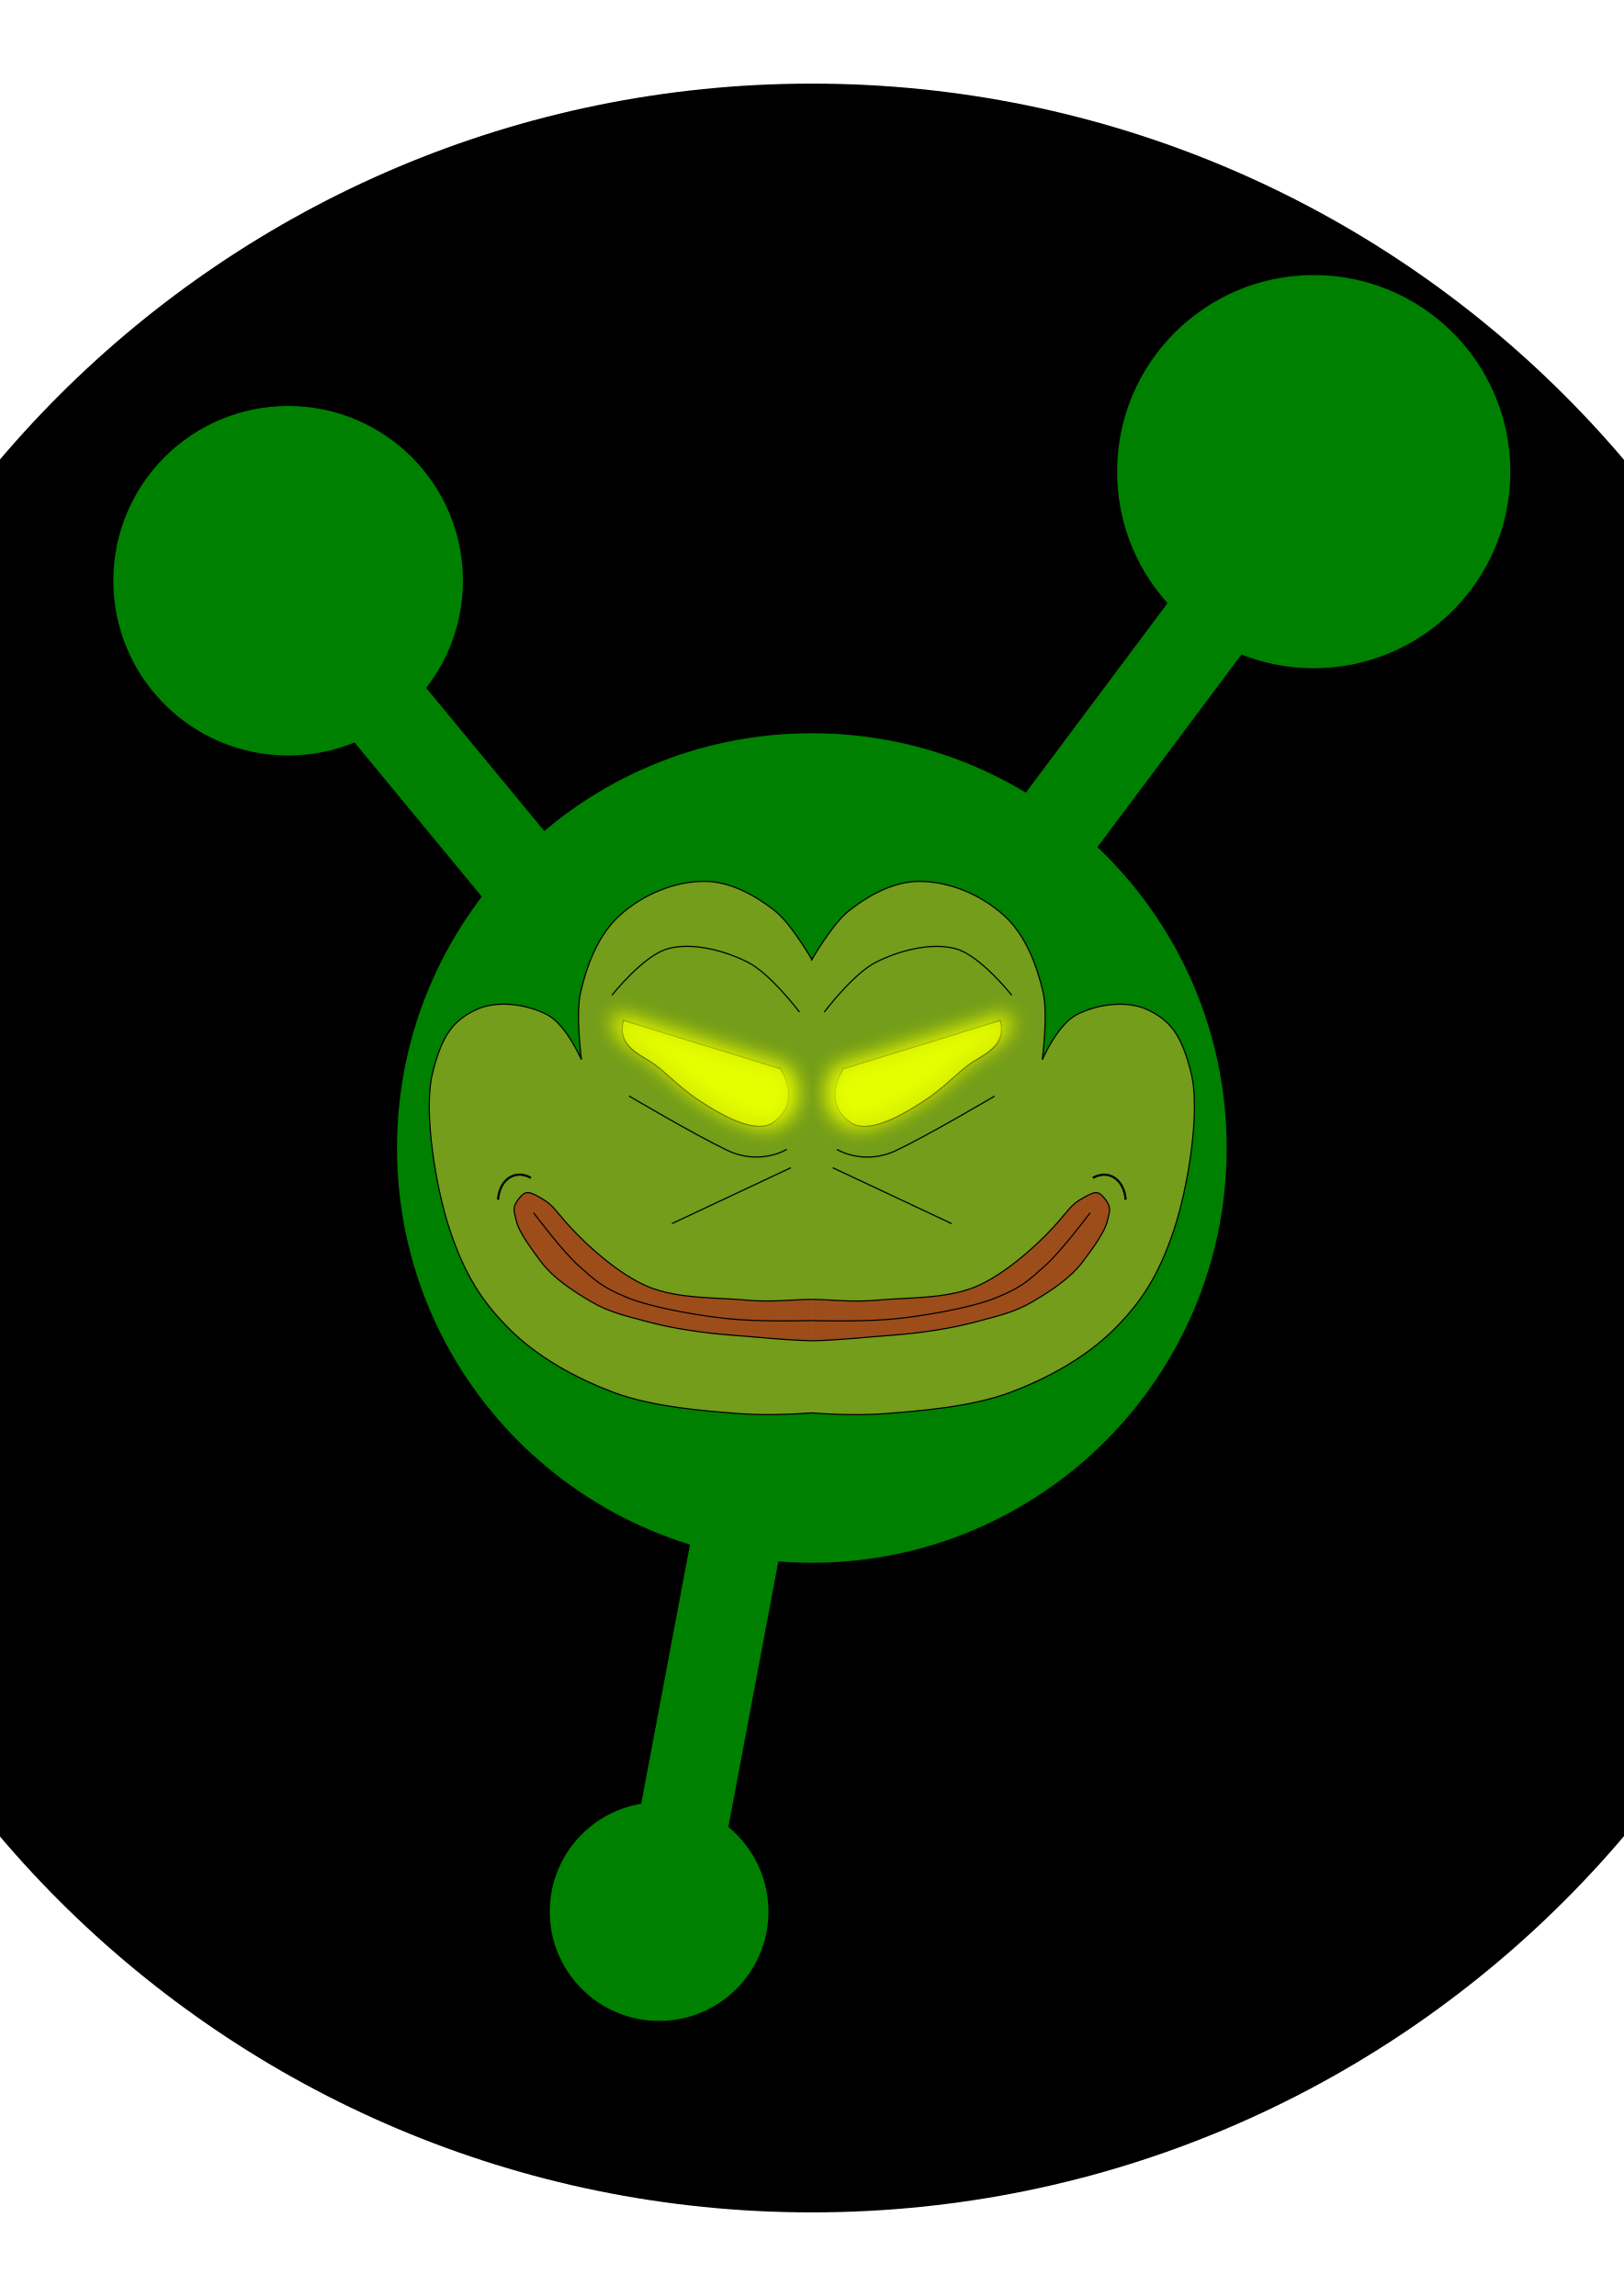
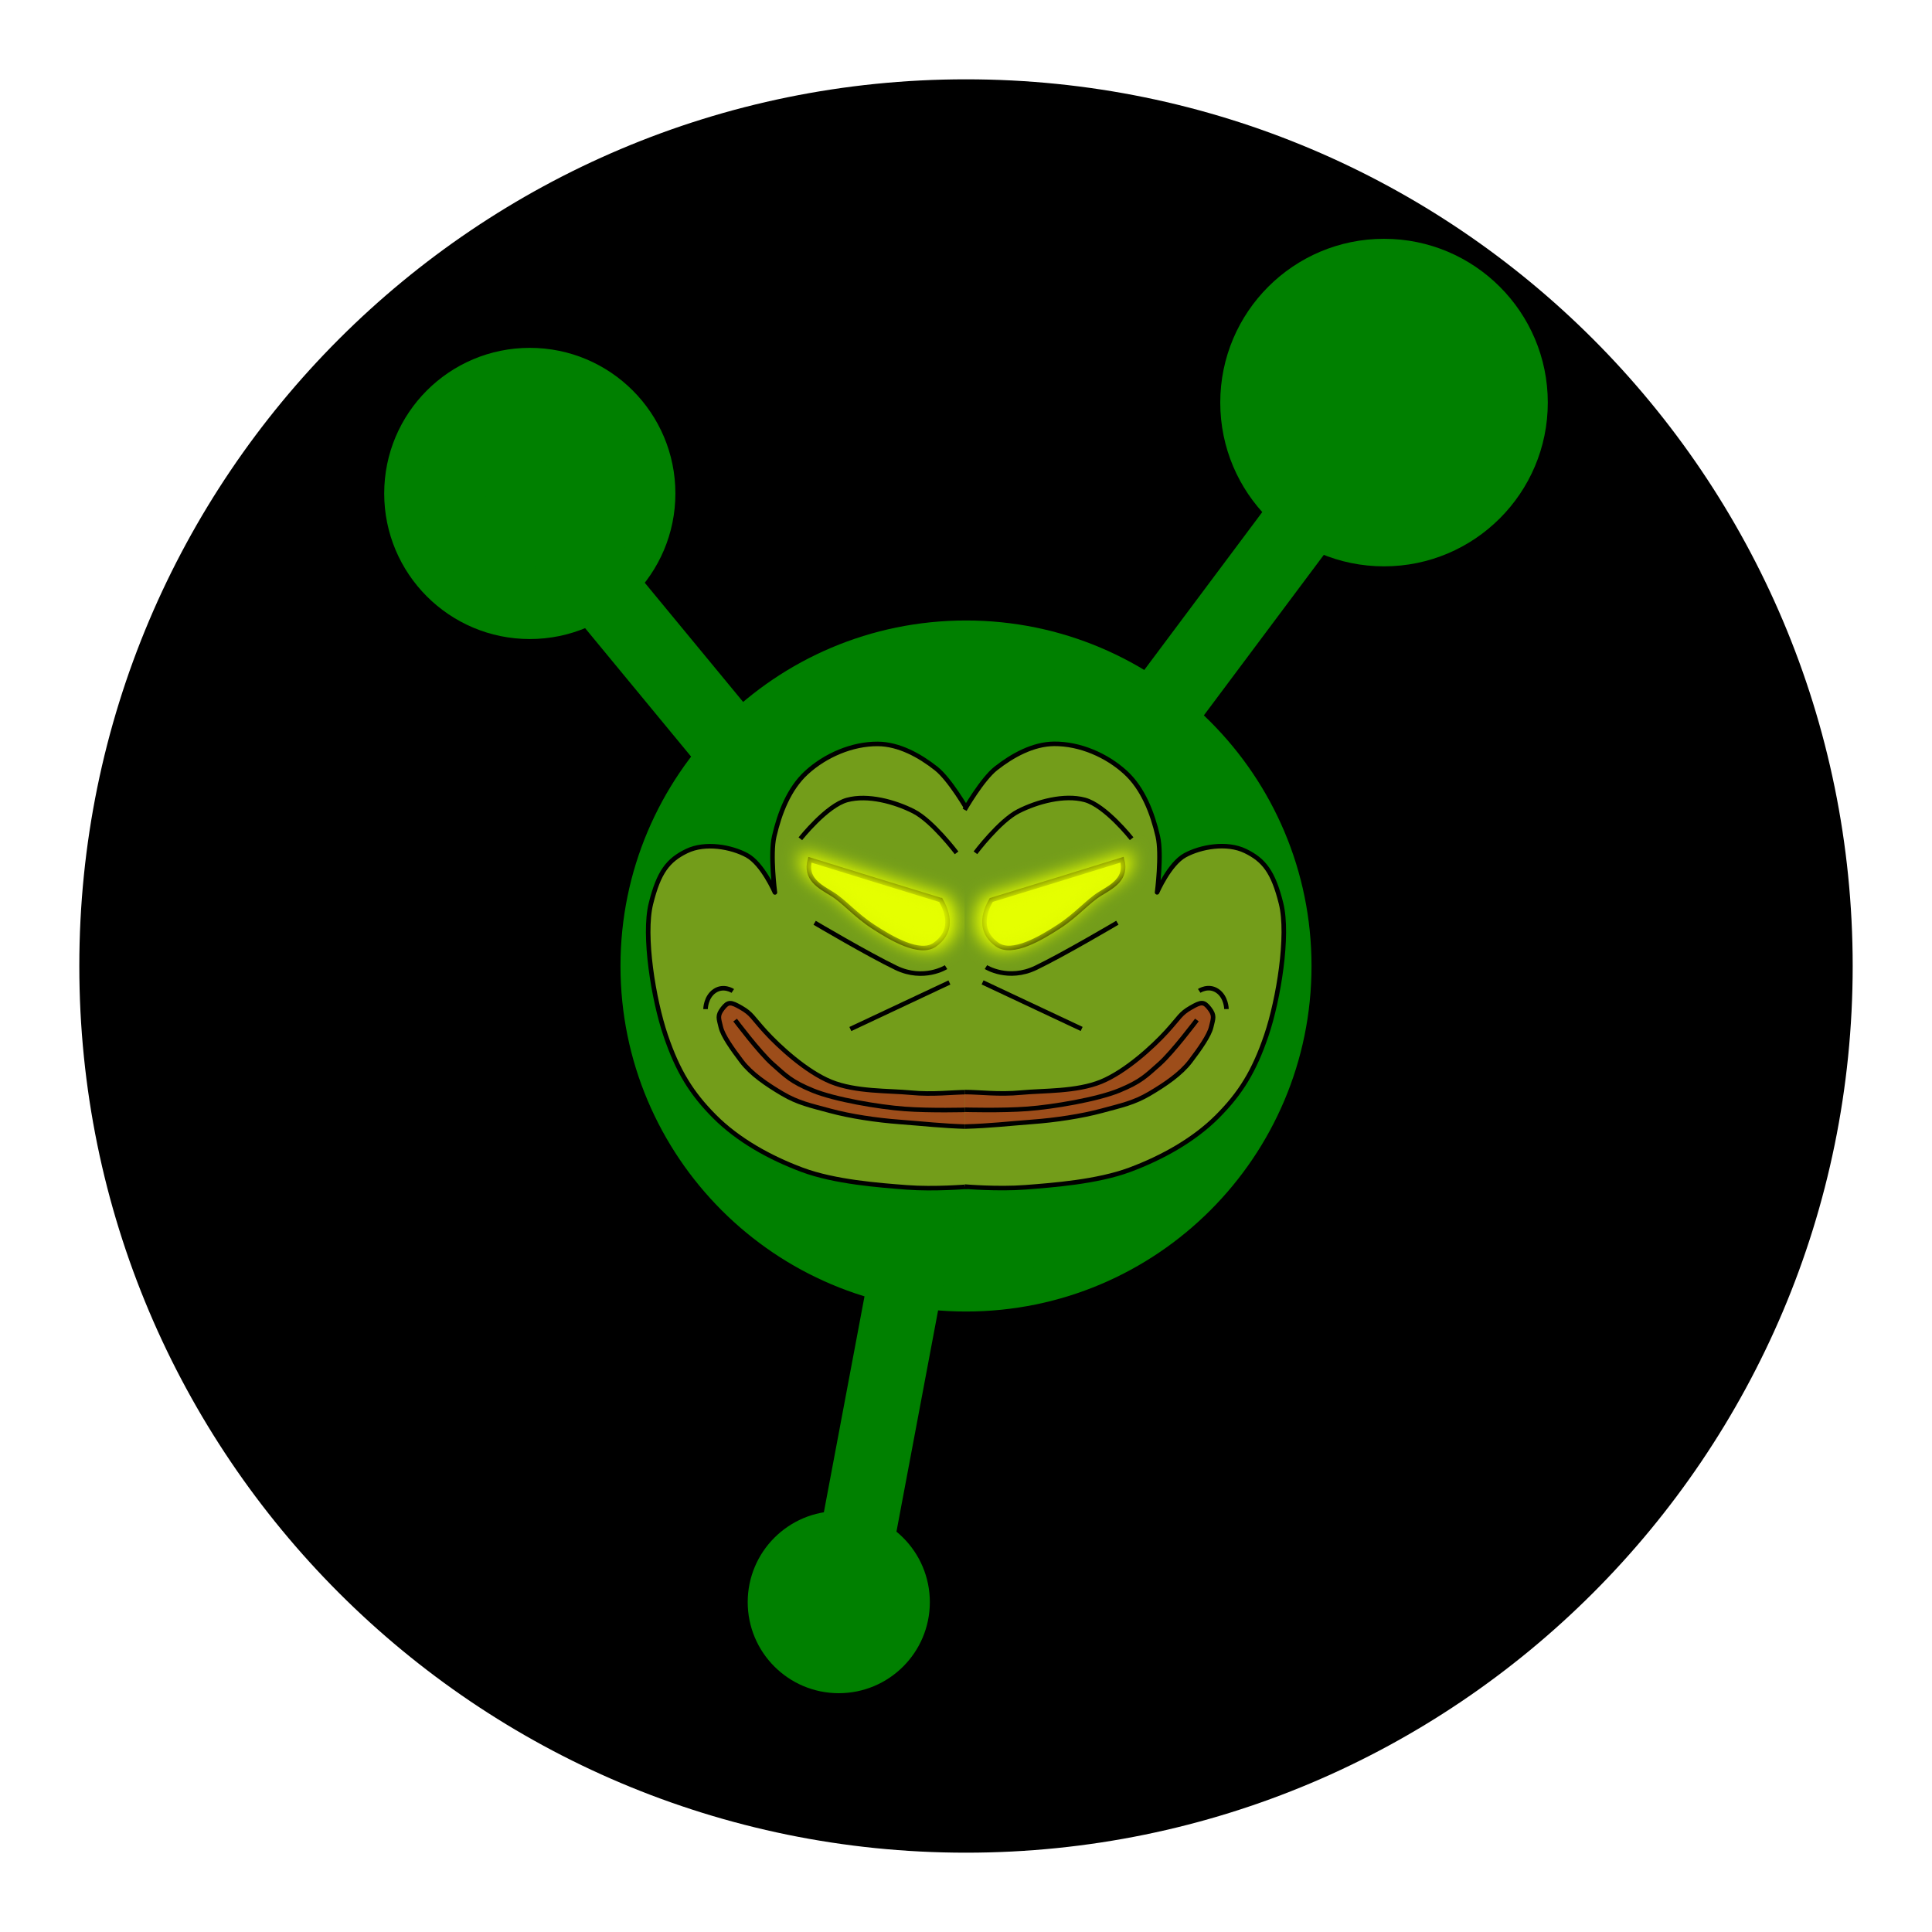
- <svg xmlns="http://www.w3.org/2000/svg" xmlns:ns1="http://www.openswatchbook.org/uri/2009/osb" xmlns:xlink="http://www.w3.org/1999/xlink" width="210mm" height="297mm" viewBox="0 0 744.094 1052.362" id="svg2" version="1.1">
+ <svg xmlns="http://www.w3.org/2000/svg" xmlns:ns1="http://www.openswatchbook.org/uri/2009/osb" xmlns:xlink="http://www.w3.org/1999/xlink" width="300mm" height="300mm" viewBox="0 0 1062.992 1062.992" id="svg2" version="1.1">
  <defs id="defs4">
    <linearGradient id="linearGradient5793" ns1:paint="solid">
      <stop style="stop-color:#e5ff00;stop-opacity:1;" offset="0" id="stop5795" />
    </linearGradient>
    <filter style="color-interpolation-filters:sRGB" id="filter6363" x="-0.128" width="1.255" y="-0.201" height="1.401">
      <feGaussianBlur stdDeviation="4.059" id="feGaussianBlur6365" />
    </filter>
-     <linearGradient xlink:href="#linearGradient5793" id="linearGradient10444" gradientUnits="userSpaceOnUse" gradientTransform="matrix(0.9560973,0.2930493,-0.2930493,0.9560973,-70.53466,-67.38352)" x1="271.028" y1="473.089" x2="354.65" y2="473.089" />
+     <linearGradient xlink:href="#linearGradient5793" id="linearGradient4429" gradientUnits="userSpaceOnUse" gradientTransform="matrix(0.9560973,0.2930493,-0.2930493,0.9560973,319.6069,-55.46082)" x1="271.028" y1="473.089" x2="354.65" y2="473.089" />
  </defs>
-   <g id="layer3">
-     <circle style="opacity:1;fill:#000000;fill-opacity:1;fill-rule:evenodd;stroke:none;stroke-width:20.212;stroke-miterlimit:4;stroke-dasharray:none;stroke-opacity:1" id="path10447" cx="372.047" cy="526.181" r="487.857" />
+   <g id="layer3" transform="translate(0,10.62992)" style="display:inline">
+     <circle style="opacity:1;fill:#000000;fill-opacity:1;fill-rule:evenodd;stroke:none;stroke-width:20.212;stroke-miterlimit:4;stroke-dasharray:none;stroke-opacity:1" id="path10447" cx="531.496" cy="520.866" r="487.857" />
  </g>
-   <g id="layer2" style="display:inline;opacity:1">
-     <g id="g10433">
+   <g id="layer2" style="display:inline;opacity:1" transform="translate(0,10.62992)">
+     <g id="g10433" transform="translate(159.4489,-5.314957)">
      <circle r="180" cy="526.181" cx="372.047" id="path4176" style="fill:#008000;fill-opacity:1;fill-rule:evenodd;stroke:#008000;stroke-width:20.212;stroke-miterlimit:4;stroke-dasharray:none;stroke-opacity:1" />
      <circle r="80" cy="216.181" cx="602.047" id="path4180" style="fill:#008000;fill-opacity:1;fill-rule:evenodd;stroke:#008000;stroke-width:20.212;stroke-miterlimit:4;stroke-dasharray:none;stroke-opacity:1" />
      <circle r="70" cy="266.181" cx="132.047" id="path4182" style="fill:#008000;fill-opacity:1;fill-rule:evenodd;stroke:#008000;stroke-width:20.212;stroke-miterlimit:4;stroke-dasharray:none;stroke-opacity:1" />
      <circle r="40" cy="876.181" cx="302.047" id="path4184" style="fill:#008000;fill-opacity:1;fill-rule:evenodd;stroke:#008000;stroke-width:20.212;stroke-miterlimit:4;stroke-dasharray:none;stroke-opacity:1" />
      <rect transform="matrix(0.5986584,-0.8010044,0.8010044,0.5986584,0,0)" ry="10.258" y="604.421" x="-82.45" height="20.515" width="245.566" id="rect4196" style="fill:#008000;fill-opacity:1;fill-rule:evenodd;stroke:#008000;stroke-width:20.707;stroke-miterlimit:4;stroke-dasharray:none;stroke-opacity:1" />
      <rect transform="matrix(-0.6364671,-0.7713039,0.7713039,-0.6364671,0,0)" ry="10.258" y="-80.915" x="-522.215" height="20.515" width="245.566" id="rect4196-3" style="fill:#008000;fill-opacity:1;fill-rule:evenodd;stroke:#008000;stroke-width:20.707;stroke-miterlimit:4;stroke-dasharray:none;stroke-opacity:1" />
      <rect transform="matrix(0.1849411,-0.9827496,0.9827496,0.1849411,0,0)" ry="10.258" y="452.029" x="-786.409" height="20.515" width="245.566" id="rect4196-6" style="fill:#008000;fill-opacity:1;fill-rule:evenodd;stroke:#008000;stroke-width:20.707;stroke-miterlimit:4;stroke-dasharray:none;stroke-opacity:1" />
    </g>
  </g>
-   <g id="layer1" style="display:inline">
-     <g id="g6473" transform="translate(25.39098,16.112)">
-       <g transform="translate(205.824,1.049764)" id="g6388">
-         <path style="fill:#739d1a;fill-opacity:1;fill-rule:evenodd;stroke:#000000;stroke-width:0.54px;stroke-linecap:butt;stroke-linejoin:miter;stroke-opacity:1" d="m 141.113,423.086 c 0,0 -9.585,-16.771 -17.236,-22.797 -9.092,-7.161 -20.418,-13.393 -31.991,-13.49 -14.123,-0.119 -28.908,6.253 -39.314,15.803 -9.652,8.857 -14.772,22.313 -17.73,35.075 -2.321,10.014 0.385,30.835 0.385,30.835 0,0 -6.8,-15.754 -15.417,-20.428 -8.618,-4.674 -22.924,-7.276 -33.147,-2.313 -10.223,4.963 -15.332,11.457 -19.657,28.908 -4.325,17.45 1.393,52.712 8.094,72.462 6.701,19.75 14.202,31.89 26.98,44.71 12.778,12.821 30.276,22.631 48.179,29.293 17.904,6.663 42.181,8.454 57.43,9.636 15.249,1.182 33.424,-0.385 33.424,-0.385" id="path4159" />
-         <g id="g6377">
-           <g id="g6367">
-             <path style="fill:url(#linearGradient10444);fill-opacity:1;fill-rule:evenodd;stroke:#000000;stroke-width:0.54px;stroke-linecap:butt;stroke-linejoin:miter;stroke-opacity:1" d="m 126.476,472.723 c -20.681,-6.339 -51.637,-15.827 -71.991,-22.19 -2.892,10.525 5.5,14.71 12.122,18.755 6.621,4.045 12.779,11.576 22.69,18.041 9.911,6.464 25.62,15.714 33.832,9.967 8.212,-5.747 9.223,-14.306 3.348,-24.573 z" id="path4161" />
-             <path style="fill:#9d4d1a;fill-opacity:1;fill-rule:evenodd;stroke:#000000;stroke-width:0.54px;stroke-linecap:butt;stroke-linejoin:miter;stroke-opacity:1" d="m 141.113,578.395 c -8.239,0 -18.861,1.471 -31.055,0.292 -12.193,-1.179 -30.408,-0.422 -44.026,-5.996 -13.618,-5.574 -28.651,-19.445 -35.976,-27.48 -7.324,-8.035 -7.529,-9.887 -13.308,-13.214 -5.779,-3.328 -7.218,-3.558 -10.285,0.38 -3.067,3.937 -2.116,5.431 -1.024,10.164 1.092,4.733 6.254,11.999 11.48,18.897 5.226,6.897 13.804,12.736 22.442,17.823 8.638,5.087 15.243,6.429 26.324,9.426 11.081,2.997 25.47,5.166 38.442,6.123 12.972,0.957 22.804,2.186 36.984,2.571" id="path4163" />
-             <path style="fill:none;fill-rule:evenodd;stroke:#000000;stroke-width:0.54px;stroke-linecap:butt;stroke-linejoin:miter;stroke-opacity:1" d="m 141.113,588.106 c 0,0 -20.346,0.588 -34.605,-0.485 C 92.25,586.548 68.111,582.453 56.096,577.518 44.081,572.582 41.224,569.381 33.94,562.946 26.656,556.512 13.326,538.739 13.326,538.739" id="path4165" />
-             <path style="fill:none;fill-rule:evenodd;stroke:#000000;stroke-width:0.54px;stroke-linecap:butt;stroke-linejoin:miter;stroke-opacity:1" d="M 131.237,518.049 76.728,543.668" id="path4167" />
-             <path style="fill:none;fill-rule:evenodd;stroke:#000000;stroke-width:0.54px;stroke-linecap:butt;stroke-linejoin:miter;stroke-opacity:1" d="m 135.173,446.736 c 0,0 -13.255,-17.588 -23.653,-22.855 -10.398,-5.267 -25.16,-9.285 -36.516,-6.249 -11.356,3.036 -25.779,21.363 -25.779,21.363" id="path4169" />
-             <path style="fill:none;fill-rule:evenodd;stroke:#000000;stroke-width:0.54px;stroke-linecap:butt;stroke-linejoin:miter;stroke-opacity:1" d="m 129.386,509.617 c 0,0 -12.216,7.728 -27.512,0.378 -15.296,-7.349 -44.792,-24.785 -44.792,-24.785" id="path4228" />
-             <path style="fill:none;fill-rule:evenodd;stroke:#000000;stroke-width:1px;stroke-linecap:butt;stroke-linejoin:miter;stroke-opacity:1" d="m 12.054,522.719 c 0,0 -5.054,-3.357 -10,0 -4.946,3.357 -5,10 -5,10" id="path5935" />
-             <path style="display:inline;opacity:1;fill:#e5ff00;fill-opacity:1;fill-rule:evenodd;stroke:#000000;stroke-width:0.54px;stroke-linecap:butt;stroke-linejoin:miter;stroke-opacity:1;filter:url(#filter6363)" d="m 125.762,472.009 c -20.681,-6.339 -51.637,-15.827 -71.991,-22.19 -2.892,10.525 5.5,14.71 12.122,18.755 6.621,4.045 12.779,11.576 22.69,18.041 9.911,6.464 25.62,15.714 33.832,9.967 8.212,-5.747 9.223,-14.306 3.348,-24.573 z" id="path4161-2" transform="matrix(1.141672,0,0,1.141672,-12.22611,-68.05885)" />
-           </g>
-         </g>
+   <g id="layer1" style="display:inline" transform="translate(0,10.62992)">
+     <g id="g4414" transform="translate(0.9926263,-0.04419926)">
+       <g id="g4399">
+         <path id="path3543" d="m 531.255,435.008 c 0,0 -9.585,-16.771 -17.236,-22.797 -9.092,-7.161 -20.418,-13.393 -31.991,-13.49 -14.123,-0.119 -28.908,6.253 -39.314,15.803 -9.652,8.857 -14.772,22.313 -17.73,35.075 -2.321,10.014 0.385,30.835 0.385,30.835 0,0 -6.8,-15.754 -15.417,-20.428 -8.618,-4.674 -22.924,-7.276 -33.147,-2.313 -10.223,4.963 -15.332,11.457 -19.657,28.908 -4.325,17.45 1.393,52.712 8.094,72.462 6.701,19.75 14.202,31.89 26.98,44.71 12.778,12.821 30.276,22.631 48.179,29.293 17.904,6.663 42.181,8.454 57.43,9.636 15.249,1.182 33.424,-0.385 33.424,-0.385" style="opacity:1;fill:#739d1a;fill-opacity:1;fill-rule:evenodd;stroke:#000000;stroke-width:2.5;stroke-linecap:butt;stroke-linejoin:round;stroke-miterlimit:4;stroke-dasharray:none;stroke-opacity:1" />
+         <path id="path3549" d="m 516.618,484.646 c -20.681,-6.339 -51.637,-15.827 -71.991,-22.19 -2.892,10.525 5.5,14.71 12.122,18.755 6.621,4.045 12.779,11.576 22.69,18.041 9.911,6.464 25.62,15.714 33.832,9.967 8.212,-5.747 9.223,-14.306 3.348,-24.573 z" style="fill:url(#linearGradient4429);fill-opacity:1;fill-rule:evenodd;stroke:#000000;stroke-width:2.5;stroke-linecap:butt;stroke-linejoin:miter;stroke-miterlimit:4;stroke-dasharray:none;stroke-opacity:1" />
+         <path id="path3551" d="m 531.255,590.317 c -8.239,0 -18.861,1.471 -31.055,0.292 -12.193,-1.179 -30.408,-0.422 -44.026,-5.996 -13.618,-5.574 -28.651,-19.445 -35.976,-27.48 -7.324,-8.035 -7.529,-9.887 -13.308,-13.214 -5.779,-3.328 -7.218,-3.558 -10.285,0.38 -3.067,3.937 -2.116,5.431 -1.024,10.164 1.092,4.733 6.254,11.999 11.48,18.897 5.226,6.897 13.804,12.736 22.442,17.823 8.638,5.087 15.243,6.429 26.324,9.426 11.081,2.997 25.47,5.166 38.442,6.123 12.972,0.957 22.804,2.186 36.984,2.571" style="opacity:1;fill:#9d4d1a;fill-opacity:1;fill-rule:evenodd;stroke:#000000;stroke-width:2.5;stroke-linecap:butt;stroke-linejoin:round;stroke-miterlimit:4;stroke-dasharray:none;stroke-opacity:1" />
+         <path id="path3553" d="m 531.255,600.028 c 0,0 -20.346,0.588 -34.605,-0.485 -14.259,-1.073 -38.398,-5.168 -50.413,-10.104 -12.015,-4.936 -14.872,-8.137 -22.156,-14.571 -7.284,-6.435 -20.614,-24.207 -20.614,-24.207" style="opacity:1;fill:none;fill-rule:evenodd;stroke:#000000;stroke-width:2.5;stroke-linecap:butt;stroke-linejoin:round;stroke-miterlimit:4;stroke-dasharray:none;stroke-opacity:1" />
+         <path id="path3555" d="M 521.378,529.972 466.87,555.591" style="opacity:1;fill:none;fill-rule:evenodd;stroke:#000000;stroke-width:2.5;stroke-linecap:butt;stroke-linejoin:round;stroke-miterlimit:4;stroke-dasharray:none;stroke-opacity:1" />
+         <path id="path3557" d="m 525.315,458.659 c 0,0 -13.255,-17.588 -23.653,-22.855 -10.398,-5.267 -25.16,-9.285 -36.516,-6.249 -11.356,3.036 -25.779,21.363 -25.779,21.363" style="opacity:1;fill:none;fill-rule:evenodd;stroke:#000000;stroke-width:2.5;stroke-linecap:butt;stroke-linejoin:miter;stroke-miterlimit:4;stroke-dasharray:none;stroke-opacity:1" />
+         <path id="path3559" d="m 519.528,521.54 c 0,0 -12.216,7.728 -27.512,0.378 -15.296,-7.349 -44.792,-24.785 -44.792,-24.785" style="opacity:1;fill:none;fill-rule:evenodd;stroke:#000000;stroke-width:2.5;stroke-linecap:butt;stroke-linejoin:round;stroke-miterlimit:4;stroke-dasharray:none;stroke-opacity:1" />
+         <path id="path3561" d="m 402.195,534.642 c 0,0 -5.054,-3.357 -10,0 -4.946,3.357 -5,10 -5,10" style="opacity:1;fill:none;fill-rule:evenodd;stroke:#000000;stroke-width:2.5;stroke-linecap:butt;stroke-linejoin:round;stroke-miterlimit:4;stroke-dasharray:none;stroke-opacity:1" />
+         <path transform="matrix(1.141672,0,0,1.141672,377.9154,-56.13616)" id="path3563" d="m 125.762,472.009 c -20.681,-6.339 -51.637,-15.827 -71.991,-22.19 -2.892,10.525 5.5,14.71 12.122,18.755 6.621,4.045 12.779,11.576 22.69,18.041 9.911,6.464 25.62,15.714 33.832,9.967 8.212,-5.747 9.223,-14.306 3.348,-24.573 z" style="display:inline;opacity:1;fill:#e5ff00;fill-opacity:1;fill-rule:evenodd;stroke:#000000;stroke-width:0.144;stroke-linecap:butt;stroke-linejoin:round;stroke-miterlimit:4;stroke-dasharray:none;stroke-opacity:1;filter:url(#filter6363)" />
      </g>
-       <use height="100%" width="100%" id="use6419" transform="matrix(-1,0,0,1,693.3125,0.02166438)" xlink:href="#g6388" y="0" x="0" />
+       <use height="100%" width="100%" id="use4412" transform="matrix(-1,0,0,1,1061.007,-0.04289323)" xlink:href="#g4399" y="0" x="0" />
    </g>
  </g>
</svg>
